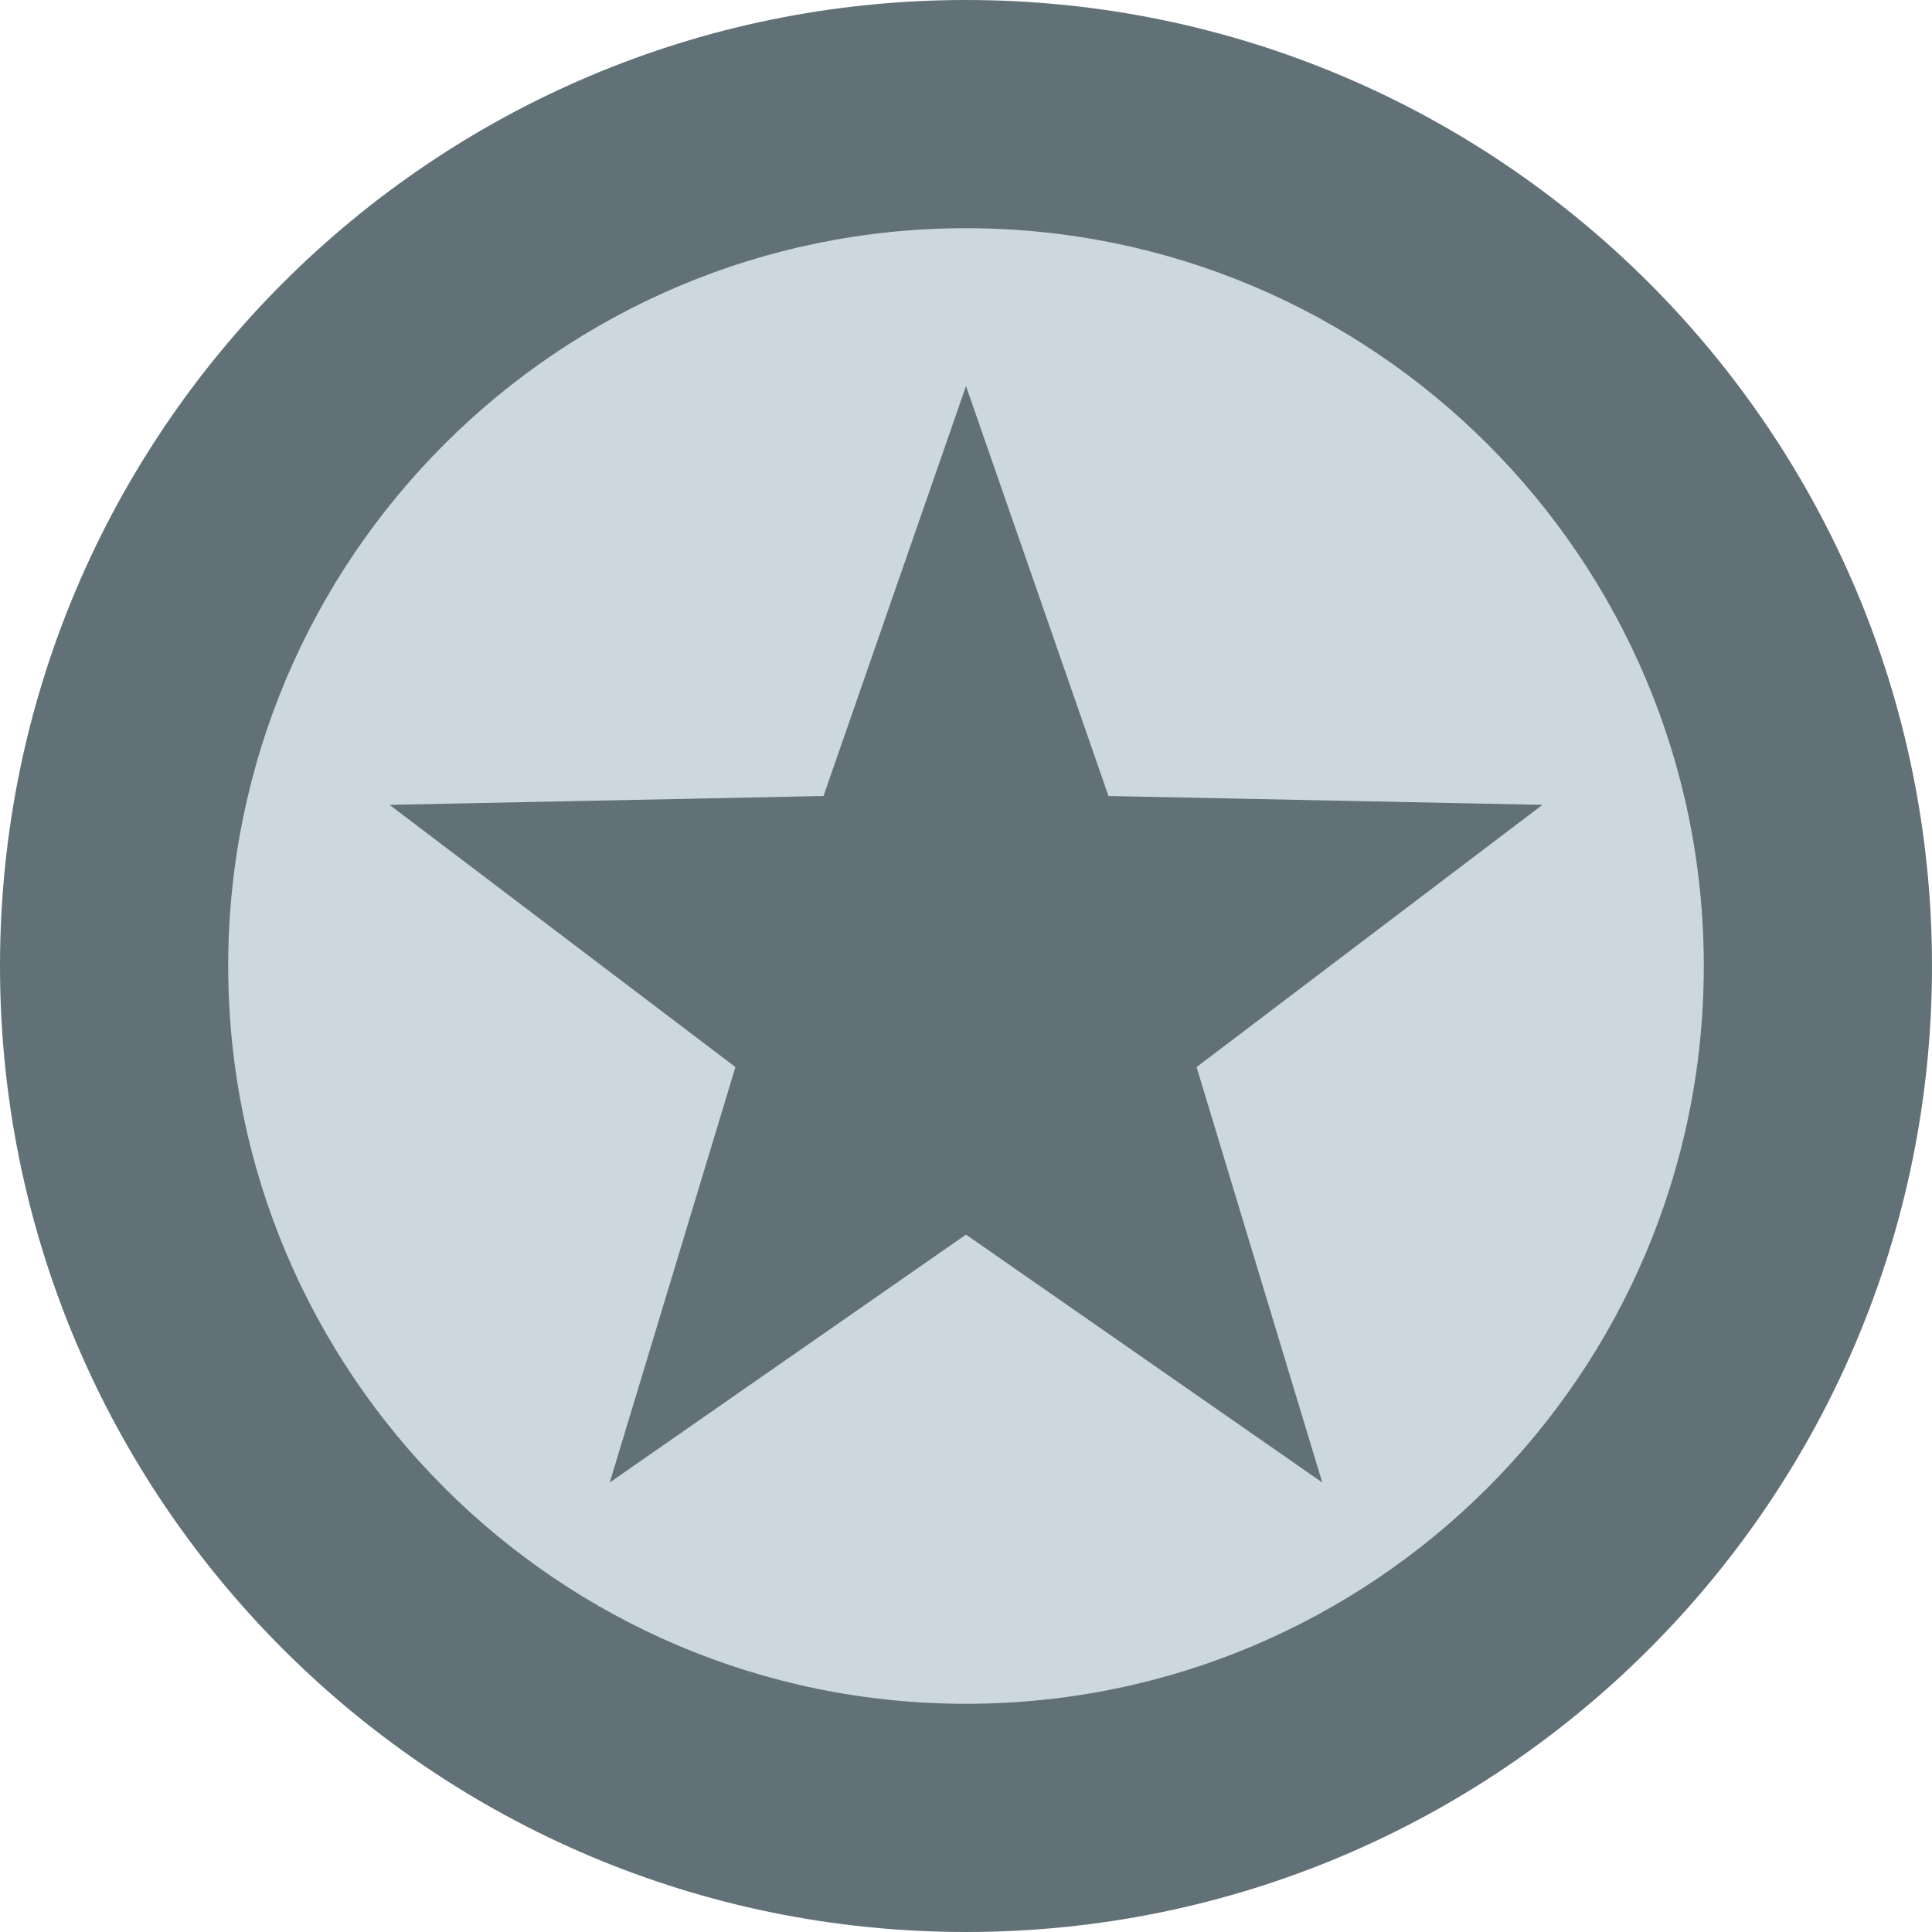
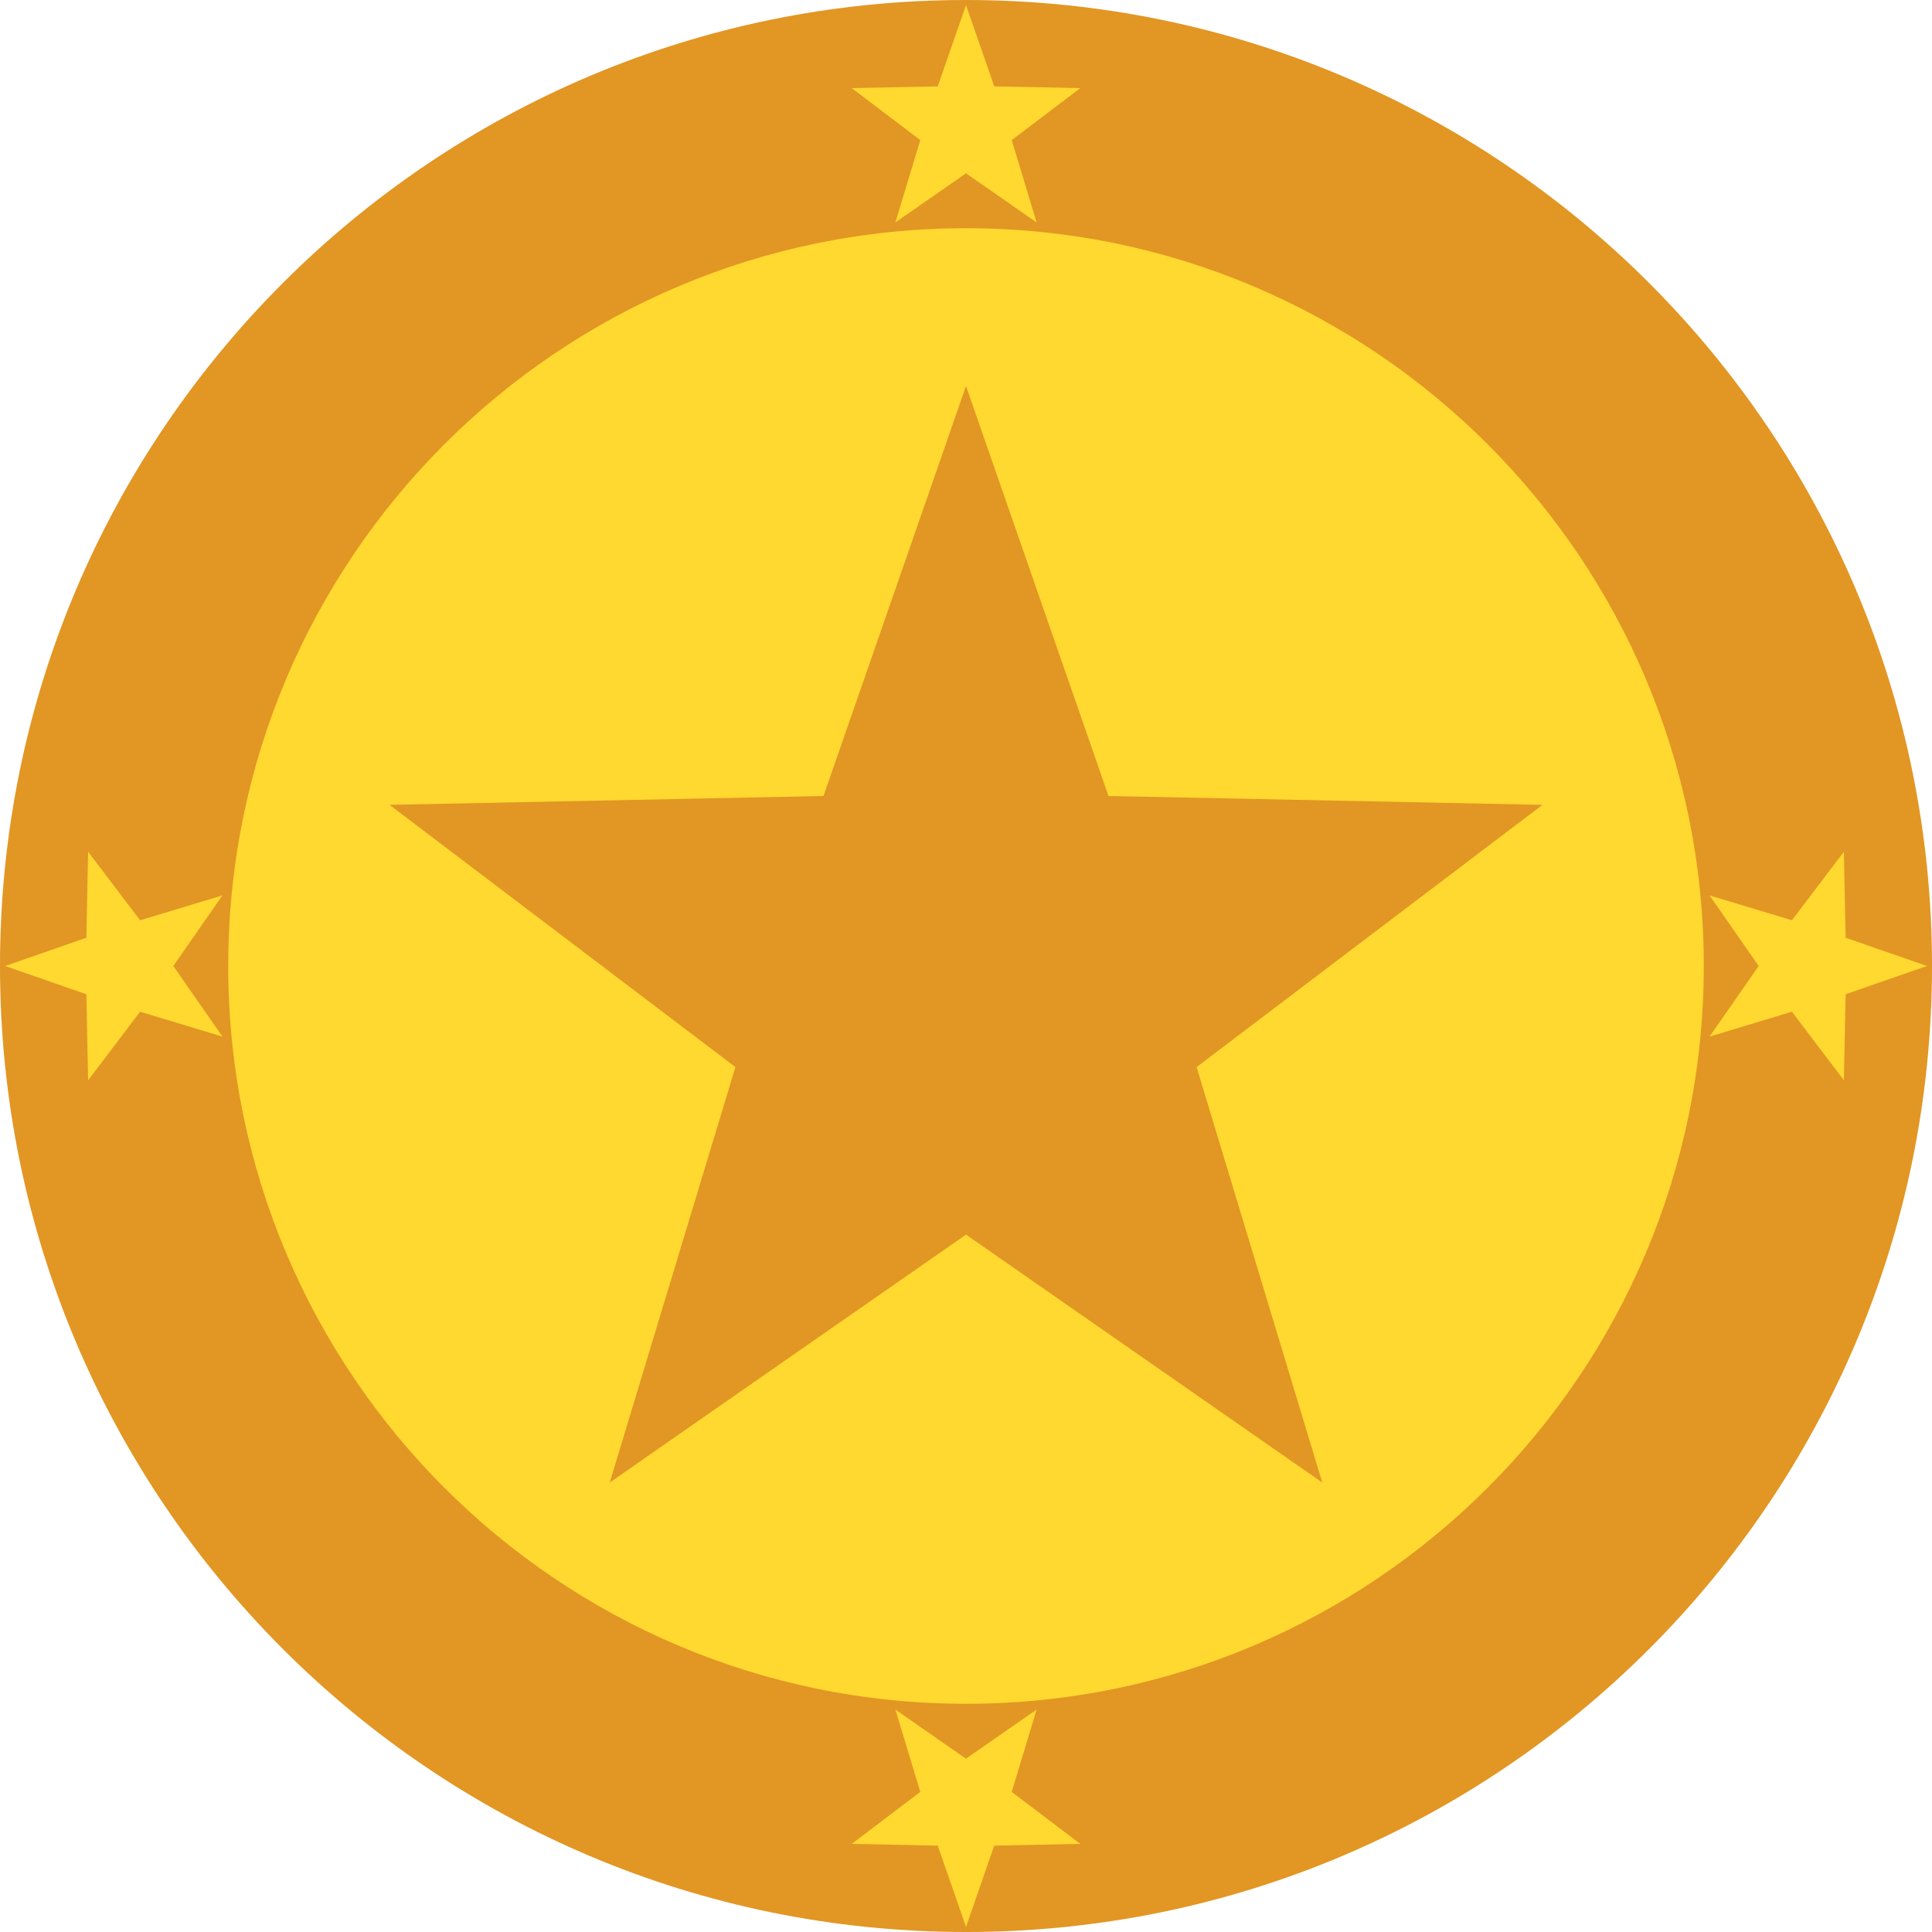
<svg xmlns="http://www.w3.org/2000/svg" width="128mm" height="128mm" viewBox="0 0 128 128" version="1.1" id="svg8">
  <defs id="defs2" />
  <g id="layer1" transform="translate(0,-169)">
-     <circle style="color:#000000;clip-rule:nonzero;display:inline;overflow:visible;visibility:visible;opacity:1;isolation:auto;mix-blend-mode:normal;color-interpolation:sRGB;color-interpolation-filters:linearRGB;solid-color:#000000;solid-opacity:1;vector-effect:none;fill:#627178;fill-opacity:1;fill-rule:evenodd;stroke:none;stroke-width:1.165;stroke-linecap:round;stroke-linejoin:miter;stroke-miterlimit:4;stroke-dasharray:none;stroke-dashoffset:0;stroke-opacity:1;paint-order:fill markers stroke;color-rendering:auto;image-rendering:auto;shape-rendering:auto;text-rendering:auto;enable-background:accumulate" id="path826" cx="64" cy="233" r="64" />
-     <circle style="color:#000000;clip-rule:nonzero;display:inline;overflow:visible;visibility:visible;opacity:1;isolation:auto;mix-blend-mode:normal;color-interpolation:sRGB;color-interpolation-filters:linearRGB;solid-color:#000000;solid-opacity:1;vector-effect:none;fill:#cdd7de;fill-opacity:1;fill-rule:evenodd;stroke:none;stroke-width:0.89;stroke-linecap:round;stroke-linejoin:miter;stroke-miterlimit:4;stroke-dasharray:none;stroke-dashoffset:0;stroke-opacity:1;paint-order:fill markers stroke;color-rendering:auto;image-rendering:auto;shape-rendering:auto;text-rendering:auto;enable-background:accumulate" id="path826-3" cx="64" cy="233" r="48.881" />
-     <path style="color:#000000;clip-rule:nonzero;display:inline;overflow:visible;visibility:visible;opacity:1;isolation:auto;mix-blend-mode:normal;color-interpolation:sRGB;color-interpolation-filters:linearRGB;solid-color:#000000;solid-opacity:1;vector-effect:none;fill:#627178;fill-opacity:1;fill-rule:evenodd;stroke:none;stroke-width:1.23;stroke-linecap:round;stroke-linejoin:miter;stroke-miterlimit:4;stroke-dasharray:none;stroke-dashoffset:0;stroke-opacity:1;paint-order:fill markers stroke;color-rendering:auto;image-rendering:auto;shape-rendering:auto;text-rendering:auto;enable-background:accumulate" id="path901" d="m 64,194.577 9.441,27.161 28.749,0.586 -22.914,17.372 8.327,27.523 L 64,250.795 l -23.603,16.424 8.327,-27.523 -22.914,-17.372 28.749,-0.586 z" />
+     <circle style="color:#000000;clip-rule:nonzero;display:inline;overflow:visible;visibility:visible;opacity:1;isolation:auto;mix-blend-mode:normal;color-interpolation:sRGB;color-interpolation-filters:linearRGB;solid-color:#000000;solid-opacity:1;vector-effect:none;fill:#e29623;fill-opacity:1;fill-rule:evenodd;stroke:none;stroke-width:1.165;stroke-linecap:round;stroke-linejoin:miter;stroke-miterlimit:4;stroke-dasharray:none;stroke-dashoffset:0;stroke-opacity:1;paint-order:fill markers stroke;color-rendering:auto;image-rendering:auto;shape-rendering:auto;text-rendering:auto;enable-background:accumulate" id="path826" cx="64" cy="233" r="64" />
+     <circle style="color:#000000;clip-rule:nonzero;display:inline;overflow:visible;visibility:visible;opacity:1;isolation:auto;mix-blend-mode:normal;color-interpolation:sRGB;color-interpolation-filters:linearRGB;solid-color:#000000;solid-opacity:1;vector-effect:none;fill:#ffd830;fill-opacity:1;fill-rule:evenodd;stroke:none;stroke-width:0.89;stroke-linecap:round;stroke-linejoin:miter;stroke-miterlimit:4;stroke-dasharray:none;stroke-dashoffset:0;stroke-opacity:1;paint-order:fill markers stroke;color-rendering:auto;image-rendering:auto;shape-rendering:auto;text-rendering:auto;enable-background:accumulate" id="path826-3" cx="64" cy="233" r="48.881" />
+     <path style="color:#000000;clip-rule:nonzero;display:inline;overflow:visible;visibility:visible;opacity:1;isolation:auto;mix-blend-mode:normal;color-interpolation:sRGB;color-interpolation-filters:linearRGB;solid-color:#000000;solid-opacity:1;vector-effect:none;fill:#e29623;fill-opacity:1;fill-rule:evenodd;stroke:none;stroke-width:1.23;stroke-linecap:round;stroke-linejoin:miter;stroke-miterlimit:4;stroke-dasharray:none;stroke-dashoffset:0;stroke-opacity:1;paint-order:fill markers stroke;color-rendering:auto;image-rendering:auto;shape-rendering:auto;text-rendering:auto;enable-background:accumulate" id="path901" d="m 64,194.577 9.441,27.161 28.749,0.586 -22.914,17.372 8.327,27.523 L 64,250.795 l -23.603,16.424 8.327,-27.523 -22.914,-17.372 28.749,-0.586 z" />
+     <path style="color:#000000;clip-rule:nonzero;display:inline;overflow:visible;visibility:visible;opacity:1;isolation:auto;mix-blend-mode:normal;color-interpolation:sRGB;color-interpolation-filters:linearRGB;solid-color:#000000;solid-opacity:1;vector-effect:none;fill:#ffd830;fill-opacity:1;fill-rule:evenodd;stroke:none;stroke-width:0.244;stroke-linecap:round;stroke-linejoin:miter;stroke-miterlimit:4;stroke-dasharray:none;stroke-dashoffset:0;stroke-opacity:1;paint-order:fill markers stroke;color-rendering:auto;image-rendering:auto;shape-rendering:auto;text-rendering:auto;enable-background:accumulate" id="path901-3" d="m 64,169.334 1.872,5.387 5.702,0.116 -4.544,3.445 1.651,5.459 -4.681,-3.257 -4.681,3.257 1.651,-5.459 -4.544,-3.445 5.702,-0.116 z" />
+     <path style="color:#000000;clip-rule:nonzero;display:inline;overflow:visible;visibility:visible;opacity:1;isolation:auto;mix-blend-mode:normal;color-interpolation:sRGB;color-interpolation-filters:linearRGB;solid-color:#000000;solid-opacity:1;vector-effect:none;fill:#ffd830;fill-opacity:1;fill-rule:evenodd;stroke:none;stroke-width:0.244;stroke-linecap:round;stroke-linejoin:miter;stroke-miterlimit:4;stroke-dasharray:none;stroke-dashoffset:0;stroke-opacity:1;paint-order:fill markers stroke;color-rendering:auto;image-rendering:auto;shape-rendering:auto;text-rendering:auto;enable-background:accumulate" id="path901-9-1" d="m 64,169.334 1.872,5.387 5.702,0.116 -4.544,3.445 1.651,5.459 L 64,180.484 l -4.681,3.257 1.651,-5.459 -4.544,-3.445 5.702,-0.116 z" transform="rotate(90,64,233)" />
+     <path style="color:#000000;clip-rule:nonzero;display:inline;overflow:visible;visibility:visible;opacity:1;isolation:auto;mix-blend-mode:normal;color-interpolation:sRGB;color-interpolation-filters:linearRGB;solid-color:#000000;solid-opacity:1;vector-effect:none;fill:#ffd830;fill-opacity:1;fill-rule:evenodd;stroke:none;stroke-width:0.244;stroke-linecap:round;stroke-linejoin:miter;stroke-miterlimit:4;stroke-dasharray:none;stroke-dashoffset:0;stroke-opacity:1;paint-order:fill markers stroke;color-rendering:auto;image-rendering:auto;shape-rendering:auto;text-rendering:auto;enable-background:accumulate" id="path901-9-7" d="m -64,-296.666 1.872,5.387 5.702,0.116 -4.544,3.445 1.651,5.459 -4.681,-3.257 -4.681,3.257 1.651,-5.459 -4.544,-3.445 5.702,-0.116 z" transform="scale(-1)" />
+     <path style="color:#000000;clip-rule:nonzero;display:inline;overflow:visible;visibility:visible;opacity:1;isolation:auto;mix-blend-mode:normal;color-interpolation:sRGB;color-interpolation-filters:linearRGB;solid-color:#000000;solid-opacity:1;vector-effect:none;fill:#ffd830;fill-opacity:1;fill-rule:evenodd;stroke:none;stroke-width:0.244;stroke-linecap:round;stroke-linejoin:miter;stroke-miterlimit:4;stroke-dasharray:none;stroke-dashoffset:0;stroke-opacity:1;paint-order:fill markers stroke;color-rendering:auto;image-rendering:auto;shape-rendering:auto;text-rendering:auto;enable-background:accumulate" id="path901-9-7-3" d="m -64,-296.666 1.872,5.387 5.702,0.116 -4.544,3.445 1.651,5.459 -4.681,-3.257 -4.681,3.257 1.651,-5.459 -4.544,-3.445 5.702,-0.116 z" transform="rotate(-90,233,-63.99999)" />
  </g>
</svg>
